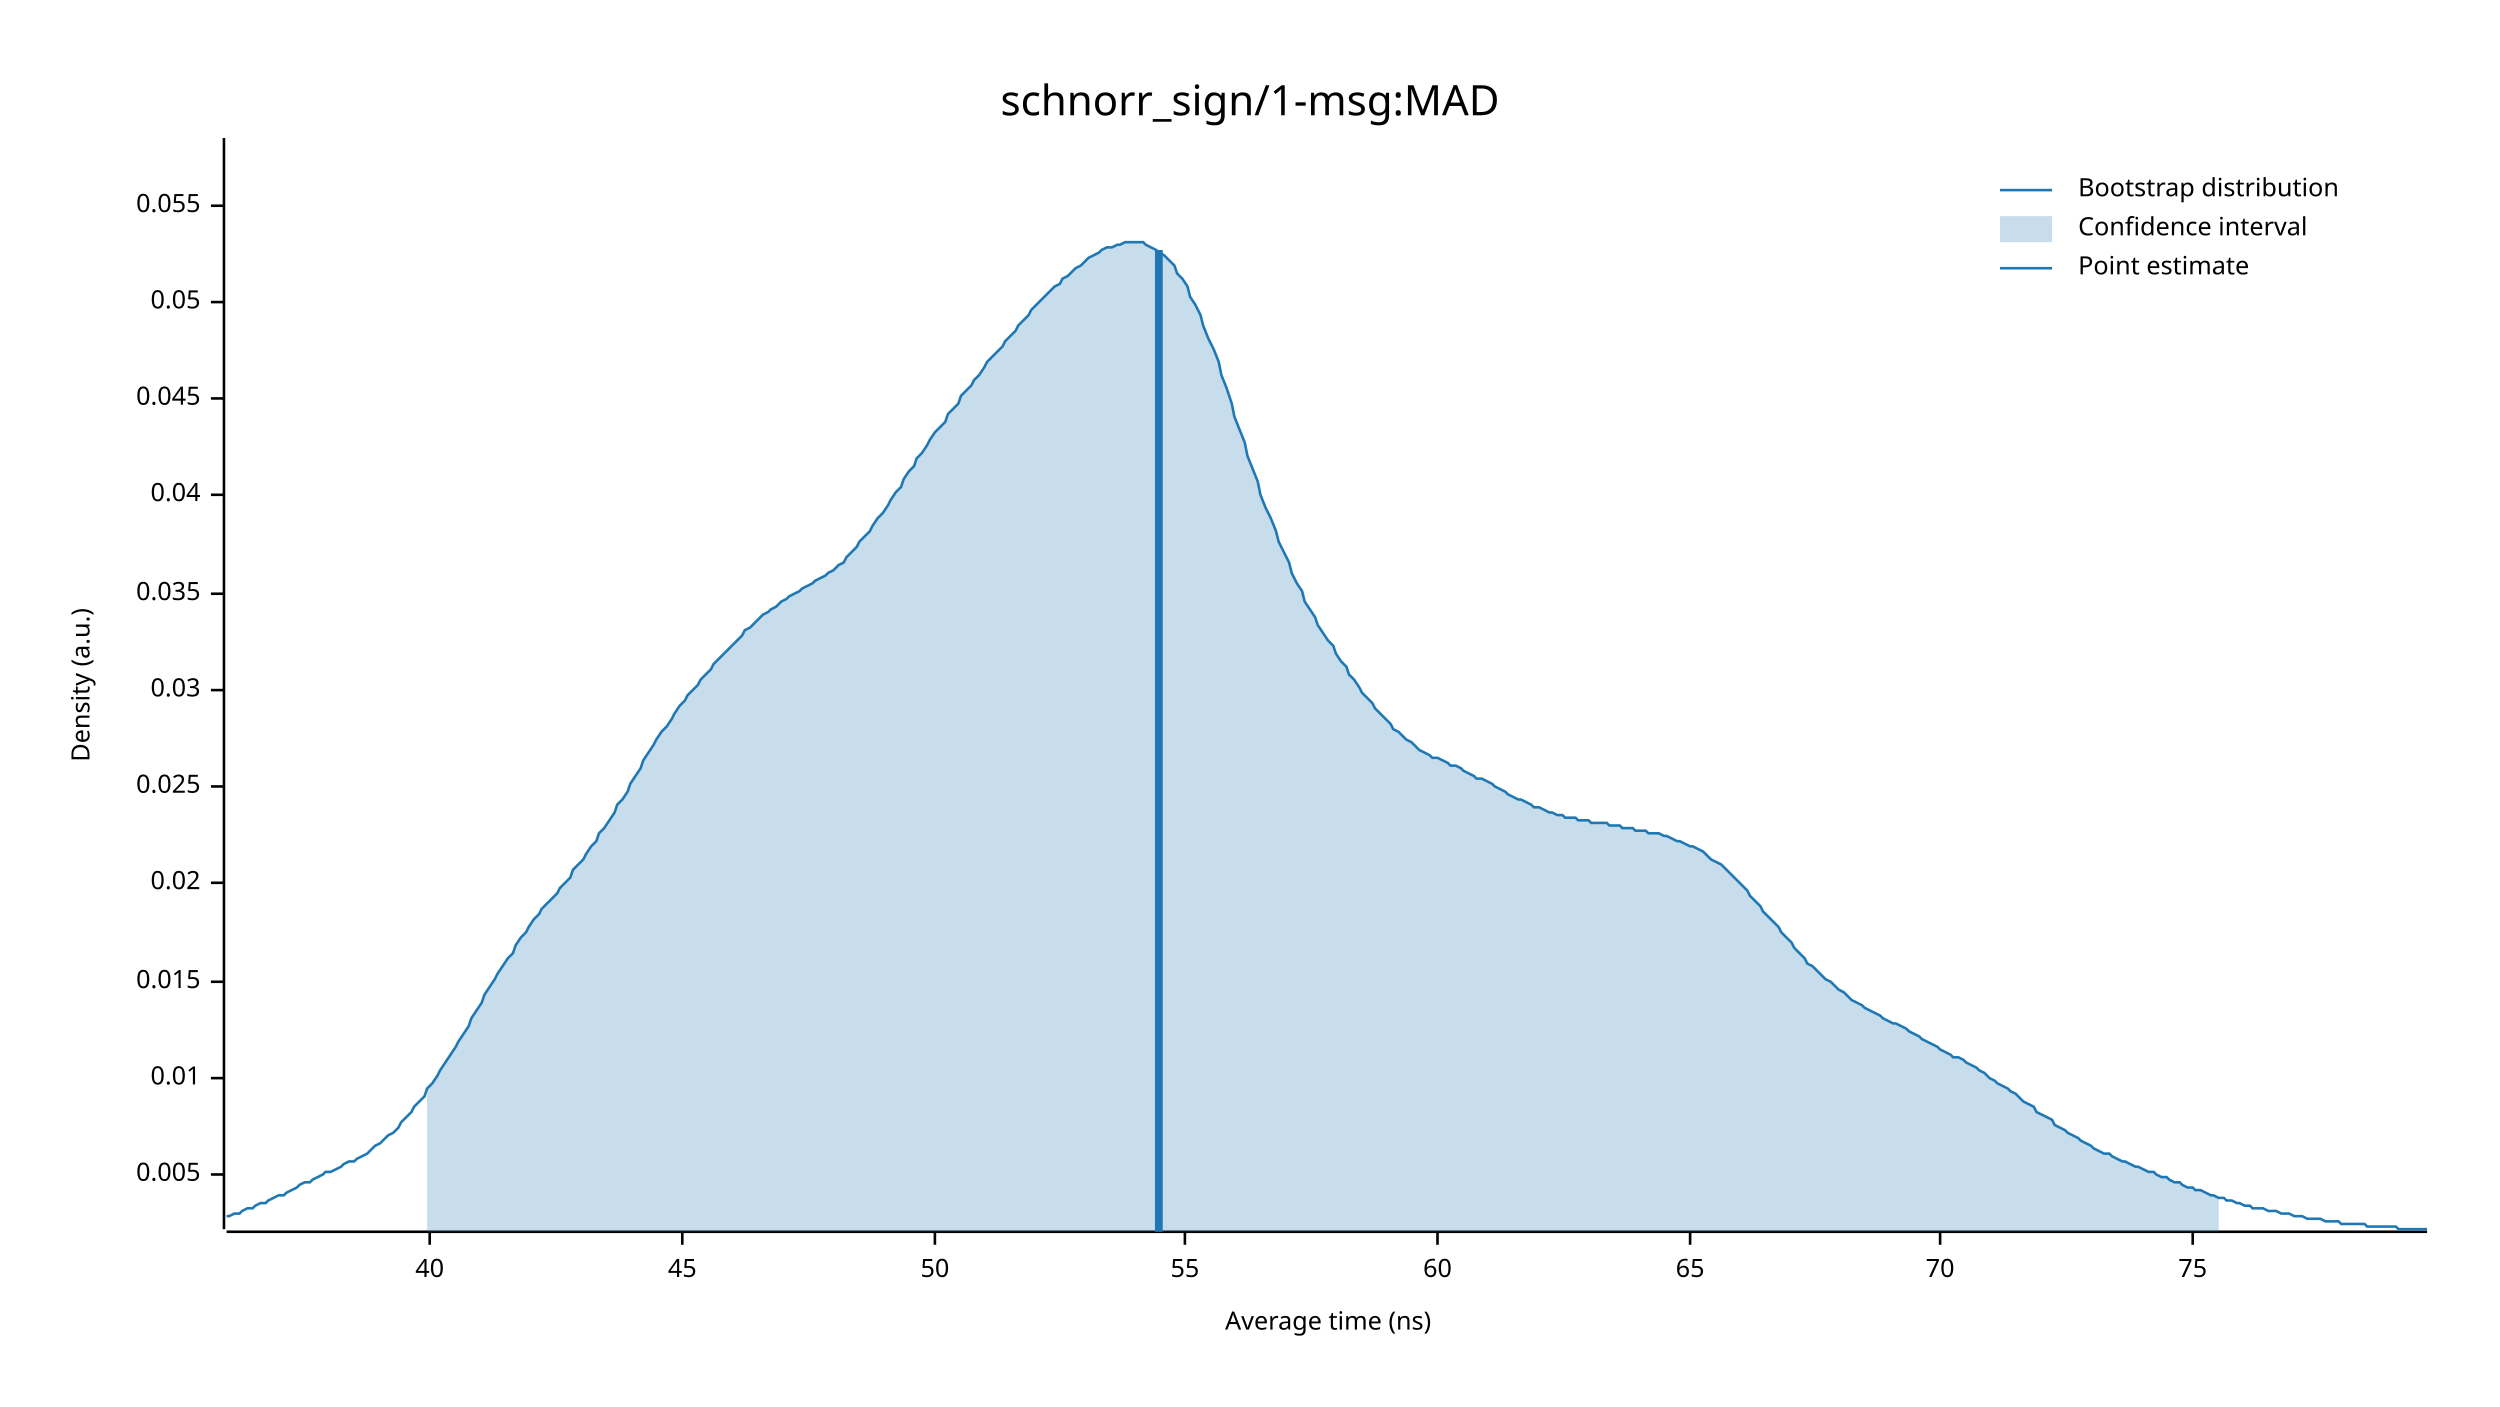
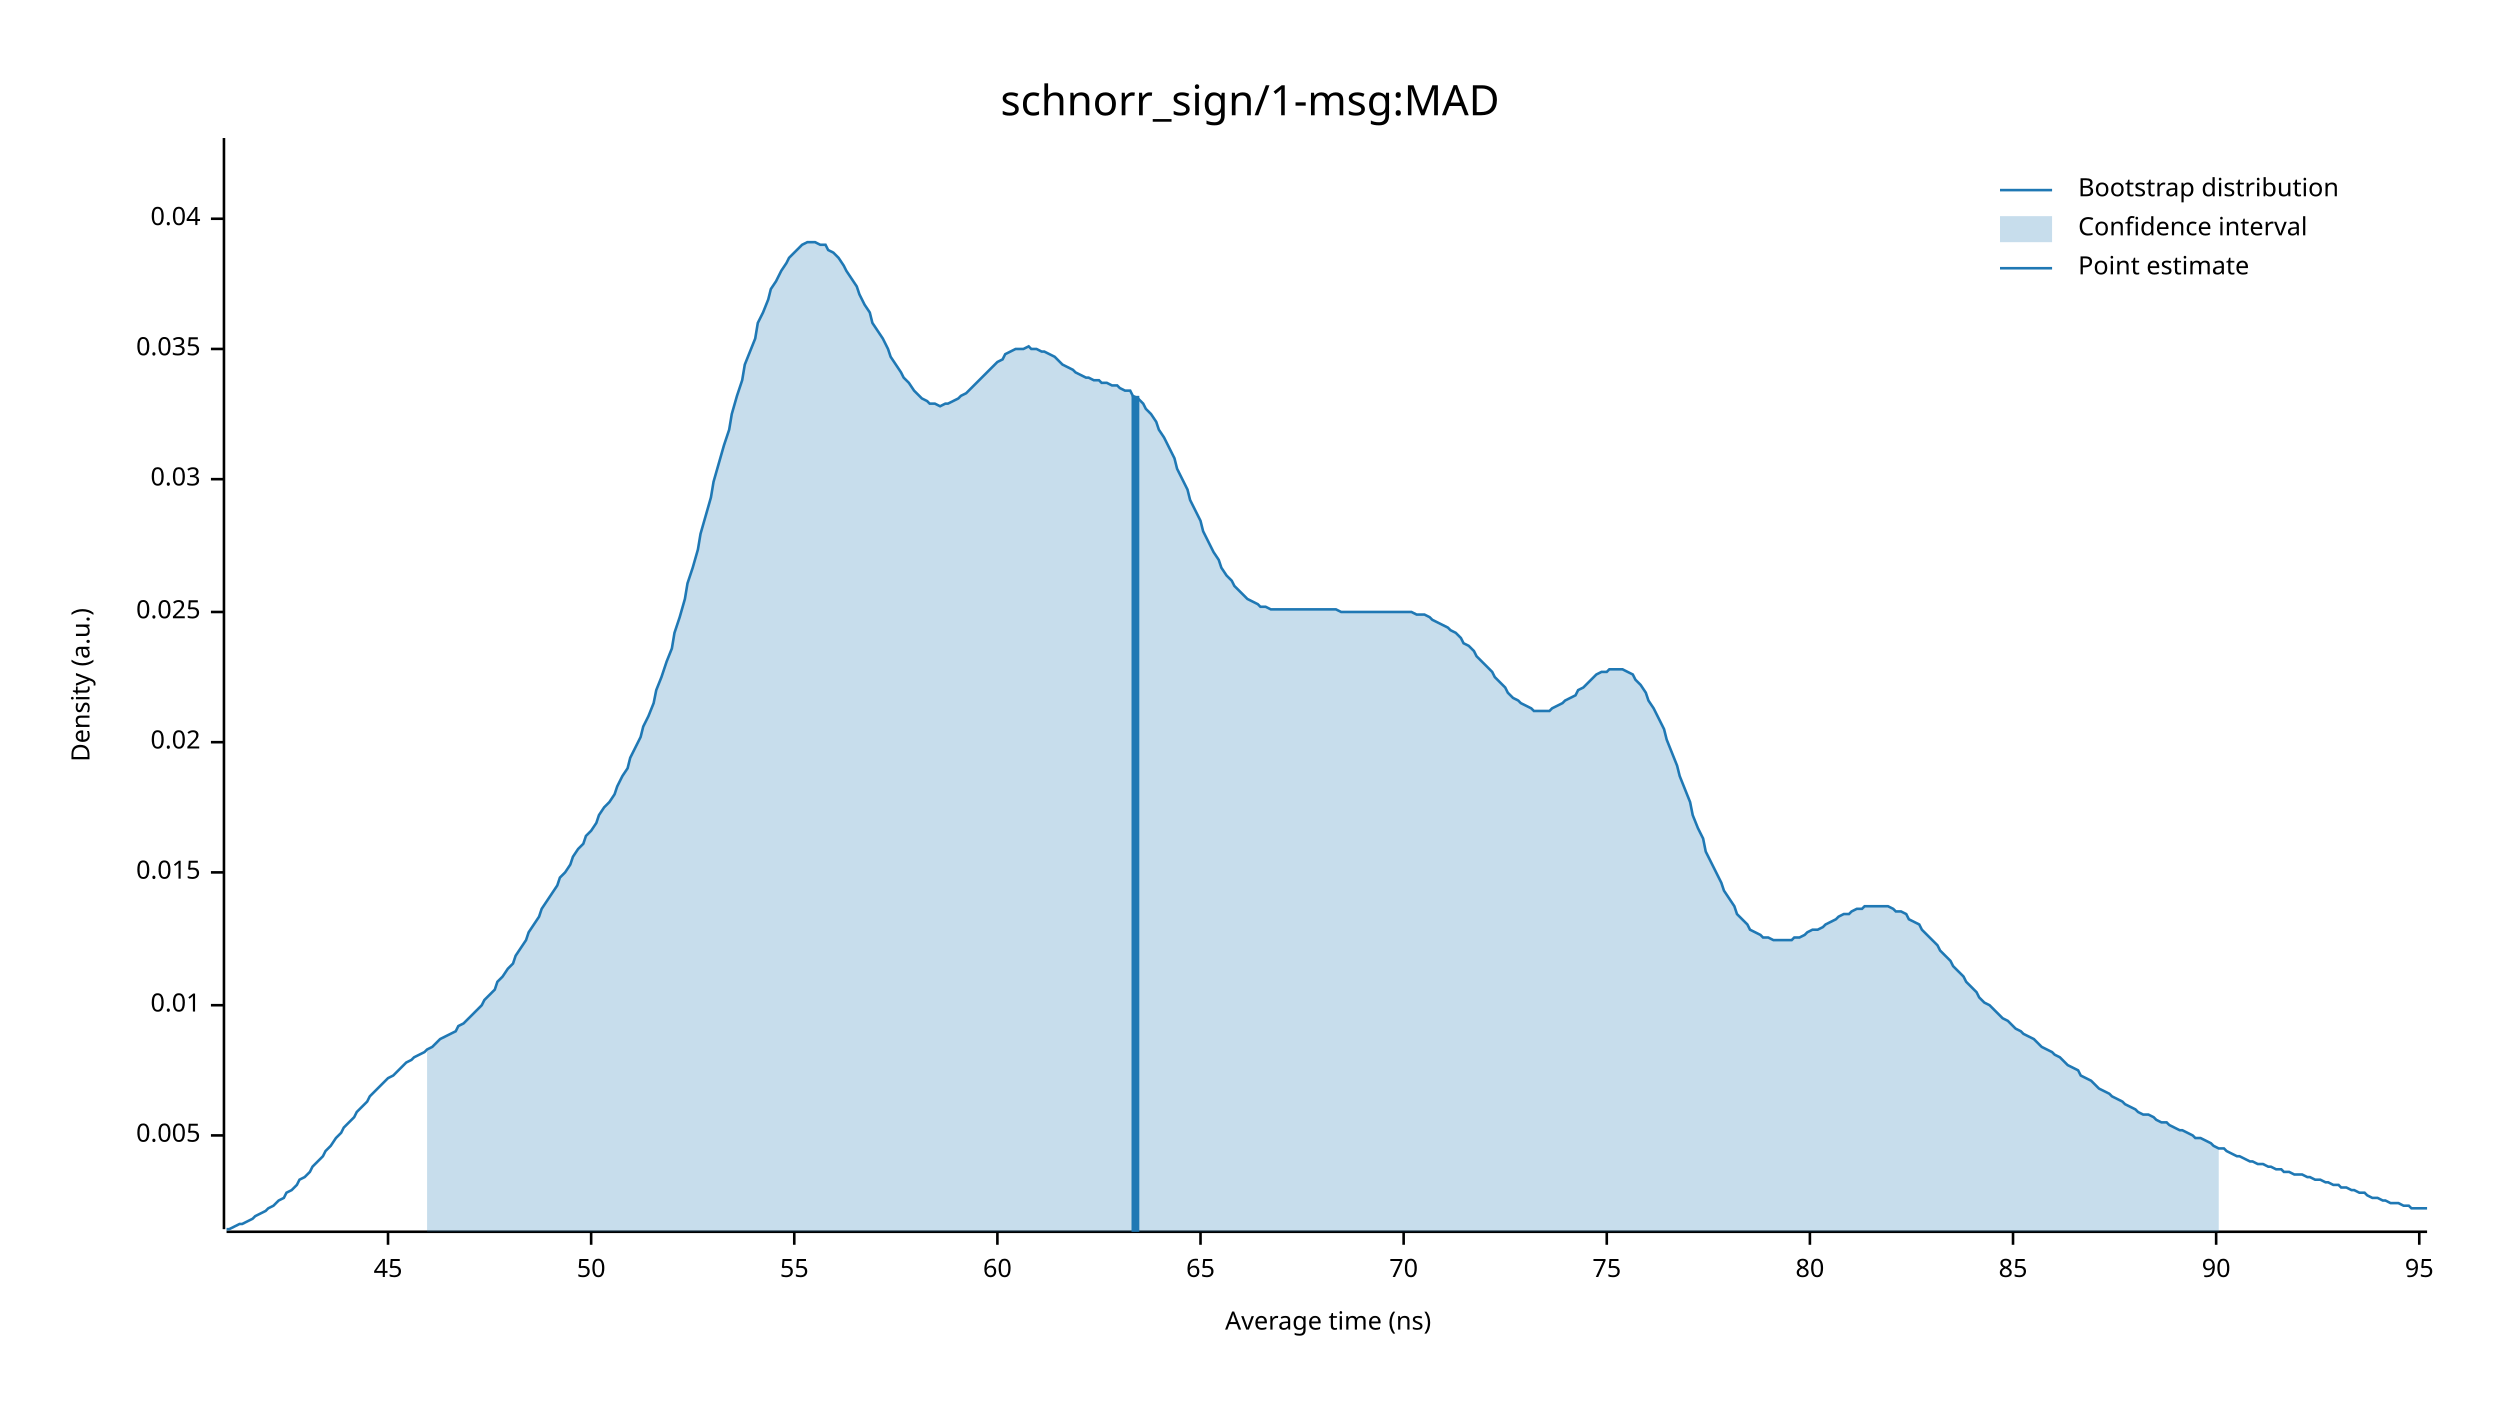
<svg xmlns="http://www.w3.org/2000/svg" width="960" height="540" viewBox="0 0 960 540">
  <text x="480" y="32" dy="0.76em" text-anchor="middle" font-family="sans-serif" font-size="16.129" opacity="1" fill="#000000">
schnorr_sign/1-msg:MAD
</text>
  <text x="27" y="263" dy="0.76em" text-anchor="middle" font-family="sans-serif" font-size="9.677" opacity="1" fill="#000000" transform="rotate(270, 27, 263)">
Density (a.u.)
</text>
  <text x="510" y="513" dy="-0.5ex" text-anchor="middle" font-family="sans-serif" font-size="9.677" opacity="1" fill="#000000">
Average time (ns)
</text>
  <polyline fill="none" opacity="1" stroke="#000000" stroke-width="1" points="86,53 86,472 " />
-   <text x="77" y="451" dy="0.5ex" text-anchor="end" font-family="sans-serif" font-size="9.677" opacity="1" fill="#000000">
+   <text x="77" y="436" dy="0.5ex" text-anchor="end" font-family="sans-serif" font-size="9.677" opacity="1" fill="#000000">
0.005
</text>
-   <polyline fill="none" opacity="1" stroke="#000000" stroke-width="1" points="81,451 86,451 " />
-   <text x="77" y="414" dy="0.5ex" text-anchor="end" font-family="sans-serif" font-size="9.677" opacity="1" fill="#000000">
+   <polyline fill="none" opacity="1" stroke="#000000" stroke-width="1" points="81,436 86,436 " />
+   <text x="77" y="386" dy="0.5ex" text-anchor="end" font-family="sans-serif" font-size="9.677" opacity="1" fill="#000000">
0.01
</text>
-   <polyline fill="none" opacity="1" stroke="#000000" stroke-width="1" points="81,414 86,414 " />
-   <text x="77" y="377" dy="0.5ex" text-anchor="end" font-family="sans-serif" font-size="9.677" opacity="1" fill="#000000">
+   <polyline fill="none" opacity="1" stroke="#000000" stroke-width="1" points="81,386 86,386 " />
+   <text x="77" y="335" dy="0.5ex" text-anchor="end" font-family="sans-serif" font-size="9.677" opacity="1" fill="#000000">
0.015
</text>
-   <polyline fill="none" opacity="1" stroke="#000000" stroke-width="1" points="81,377 86,377 " />
-   <text x="77" y="339" dy="0.5ex" text-anchor="end" font-family="sans-serif" font-size="9.677" opacity="1" fill="#000000">
+   <polyline fill="none" opacity="1" stroke="#000000" stroke-width="1" points="81,335 86,335 " />
+   <text x="77" y="285" dy="0.5ex" text-anchor="end" font-family="sans-serif" font-size="9.677" opacity="1" fill="#000000">
0.02
</text>
-   <polyline fill="none" opacity="1" stroke="#000000" stroke-width="1" points="81,339 86,339 " />
-   <text x="77" y="302" dy="0.5ex" text-anchor="end" font-family="sans-serif" font-size="9.677" opacity="1" fill="#000000">
+   <polyline fill="none" opacity="1" stroke="#000000" stroke-width="1" points="81,285 86,285 " />
+   <text x="77" y="235" dy="0.5ex" text-anchor="end" font-family="sans-serif" font-size="9.677" opacity="1" fill="#000000">
0.025
</text>
-   <polyline fill="none" opacity="1" stroke="#000000" stroke-width="1" points="81,302 86,302 " />
-   <text x="77" y="265" dy="0.5ex" text-anchor="end" font-family="sans-serif" font-size="9.677" opacity="1" fill="#000000">
+   <polyline fill="none" opacity="1" stroke="#000000" stroke-width="1" points="81,235 86,235 " />
+   <text x="77" y="184" dy="0.5ex" text-anchor="end" font-family="sans-serif" font-size="9.677" opacity="1" fill="#000000">
0.03
</text>
-   <polyline fill="none" opacity="1" stroke="#000000" stroke-width="1" points="81,265 86,265 " />
-   <text x="77" y="228" dy="0.5ex" text-anchor="end" font-family="sans-serif" font-size="9.677" opacity="1" fill="#000000">
+   <polyline fill="none" opacity="1" stroke="#000000" stroke-width="1" points="81,184 86,184 " />
+   <text x="77" y="134" dy="0.5ex" text-anchor="end" font-family="sans-serif" font-size="9.677" opacity="1" fill="#000000">
0.035
</text>
-   <polyline fill="none" opacity="1" stroke="#000000" stroke-width="1" points="81,228 86,228 " />
-   <text x="77" y="190" dy="0.5ex" text-anchor="end" font-family="sans-serif" font-size="9.677" opacity="1" fill="#000000">
+   <polyline fill="none" opacity="1" stroke="#000000" stroke-width="1" points="81,134 86,134 " />
+   <text x="77" y="84" dy="0.5ex" text-anchor="end" font-family="sans-serif" font-size="9.677" opacity="1" fill="#000000">
0.04
</text>
-   <polyline fill="none" opacity="1" stroke="#000000" stroke-width="1" points="81,190 86,190 " />
-   <text x="77" y="153" dy="0.5ex" text-anchor="end" font-family="sans-serif" font-size="9.677" opacity="1" fill="#000000">
- 0.045
- </text>
-   <polyline fill="none" opacity="1" stroke="#000000" stroke-width="1" points="81,153 86,153 " />
-   <text x="77" y="116" dy="0.5ex" text-anchor="end" font-family="sans-serif" font-size="9.677" opacity="1" fill="#000000">
- 0.05
- </text>
-   <polyline fill="none" opacity="1" stroke="#000000" stroke-width="1" points="81,116 86,116 " />
-   <text x="77" y="79" dy="0.5ex" text-anchor="end" font-family="sans-serif" font-size="9.677" opacity="1" fill="#000000">
- 0.055
- </text>
-   <polyline fill="none" opacity="1" stroke="#000000" stroke-width="1" points="81,79 86,79 " />
+   <polyline fill="none" opacity="1" stroke="#000000" stroke-width="1" points="81,84 86,84 " />
  <polyline fill="none" opacity="1" stroke="#000000" stroke-width="1" points="87,473 932,473 " />
-   <text x="165" y="483" dy="0.76em" text-anchor="middle" font-family="sans-serif" font-size="9.677" opacity="1" fill="#000000">
- 40
- </text>
-   <polyline fill="none" opacity="1" stroke="#000000" stroke-width="1" points="165,473 165,478 " />
-   <text x="262" y="483" dy="0.76em" text-anchor="middle" font-family="sans-serif" font-size="9.677" opacity="1" fill="#000000">
+   <text x="149" y="483" dy="0.76em" text-anchor="middle" font-family="sans-serif" font-size="9.677" opacity="1" fill="#000000">
45
</text>
-   <polyline fill="none" opacity="1" stroke="#000000" stroke-width="1" points="262,473 262,478 " />
-   <text x="359" y="483" dy="0.76em" text-anchor="middle" font-family="sans-serif" font-size="9.677" opacity="1" fill="#000000">
+   <polyline fill="none" opacity="1" stroke="#000000" stroke-width="1" points="149,473 149,478 " />
+   <text x="227" y="483" dy="0.76em" text-anchor="middle" font-family="sans-serif" font-size="9.677" opacity="1" fill="#000000">
50
</text>
-   <polyline fill="none" opacity="1" stroke="#000000" stroke-width="1" points="359,473 359,478 " />
-   <text x="455" y="483" dy="0.76em" text-anchor="middle" font-family="sans-serif" font-size="9.677" opacity="1" fill="#000000">
+   <polyline fill="none" opacity="1" stroke="#000000" stroke-width="1" points="227,473 227,478 " />
+   <text x="305" y="483" dy="0.76em" text-anchor="middle" font-family="sans-serif" font-size="9.677" opacity="1" fill="#000000">
55
</text>
-   <polyline fill="none" opacity="1" stroke="#000000" stroke-width="1" points="455,473 455,478 " />
-   <text x="552" y="483" dy="0.76em" text-anchor="middle" font-family="sans-serif" font-size="9.677" opacity="1" fill="#000000">
+   <polyline fill="none" opacity="1" stroke="#000000" stroke-width="1" points="305,473 305,478 " />
+   <text x="383" y="483" dy="0.76em" text-anchor="middle" font-family="sans-serif" font-size="9.677" opacity="1" fill="#000000">
60
</text>
-   <polyline fill="none" opacity="1" stroke="#000000" stroke-width="1" points="552,473 552,478 " />
-   <text x="649" y="483" dy="0.76em" text-anchor="middle" font-family="sans-serif" font-size="9.677" opacity="1" fill="#000000">
+   <polyline fill="none" opacity="1" stroke="#000000" stroke-width="1" points="383,473 383,478 " />
+   <text x="461" y="483" dy="0.76em" text-anchor="middle" font-family="sans-serif" font-size="9.677" opacity="1" fill="#000000">
65
</text>
-   <polyline fill="none" opacity="1" stroke="#000000" stroke-width="1" points="649,473 649,478 " />
-   <text x="745" y="483" dy="0.76em" text-anchor="middle" font-family="sans-serif" font-size="9.677" opacity="1" fill="#000000">
+   <polyline fill="none" opacity="1" stroke="#000000" stroke-width="1" points="461,473 461,478 " />
+   <text x="539" y="483" dy="0.76em" text-anchor="middle" font-family="sans-serif" font-size="9.677" opacity="1" fill="#000000">
70
</text>
-   <polyline fill="none" opacity="1" stroke="#000000" stroke-width="1" points="745,473 745,478 " />
-   <text x="842" y="483" dy="0.76em" text-anchor="middle" font-family="sans-serif" font-size="9.677" opacity="1" fill="#000000">
+   <polyline fill="none" opacity="1" stroke="#000000" stroke-width="1" points="539,473 539,478 " />
+   <text x="617" y="483" dy="0.76em" text-anchor="middle" font-family="sans-serif" font-size="9.677" opacity="1" fill="#000000">
75
</text>
-   <polyline fill="none" opacity="1" stroke="#000000" stroke-width="1" points="842,473 842,478 " />
-   <polyline fill="none" opacity="1" stroke="#1F78B4" stroke-width="1" points="87,467 88,467 90,466 92,466 93,465 95,464 97,464 98,463 100,462 102,462 103,461 105,460 107,459 109,459 110,458 112,457 114,456 115,455 117,454 119,454 120,453 122,452 124,451 125,450 127,450 129,449 131,448 132,447 134,446 136,446 137,445 139,444 141,443 142,442 144,440 146,439 147,438 149,436 151,435 153,433 154,431 156,429 158,427 159,425 161,423 163,421 164,418 166,416 168,413 169,411 171,408 173,405 175,402 176,400 178,397 180,394 181,391 183,388 185,385 186,382 188,379 190,376 191,374 193,371 195,368 197,366 198,363 200,360 202,358 203,356 205,353 207,351 208,349 210,347 212,345 214,343 215,341 217,339 219,337 220,334 222,332 224,330 225,328 227,325 229,323 230,320 232,318 234,315 236,312 237,309 239,307 241,304 242,301 244,298 246,295 247,292 249,289 251,286 252,284 254,281 256,279 258,276 259,274 261,271 263,269 264,267 266,265 268,263 269,261 271,259 273,257 274,255 276,253 278,251 280,249 281,248 283,246 285,244 286,242 288,241 290,239 291,238 293,236 295,235 296,234 298,233 300,231 302,230 303,229 305,228 307,227 308,226 310,225 312,224 313,223 315,222 317,221 318,220 320,219 322,217 324,216 325,214 327,212 329,210 330,208 332,206 334,204 335,202 337,199 339,197 341,194 342,192 344,189 346,187 347,184 349,181 351,179 352,176 354,174 356,171 357,169 359,166 361,164 363,162 364,159 366,157 368,155 369,152 371,150 373,148 374,146 376,144 378,141 379,139 381,137 383,135 385,133 386,131 388,129 390,127 391,125 393,123 395,121 396,119 398,117 400,115 401,114 403,112 405,110 407,109 408,107 410,106 412,104 413,103 415,102 417,100 418,99 420,98 422,97 423,96 425,95 427,95 429,94 430,94 432,93 434,93 435,93 437,93 439,93 440,94 442,95 444,96 445,97 447,98 449,100 451,102 452,105 454,107 456,110 457,114 459,117 461,121 462,125 464,130 466,134 468,139 469,144 471,149 473,155 474,160 476,165 478,170 479,175 481,180 483,185 484,190 486,195 488,199 490,204 491,208 493,212 495,216 496,220 498,224 500,227 501,231 503,234 505,237 506,240 508,243 510,246 512,248 513,251 515,254 517,256 518,259 520,261 522,264 523,266 525,268 527,270 528,272 530,274 532,276 534,278 535,280 537,281 539,283 540,284 542,285 544,287 545,288 547,289 549,290 550,291 552,291 554,292 556,293 557,294 559,294 561,295 562,296 564,297 566,298 567,299 569,299 571,300 573,301 574,302 576,303 578,304 579,305 581,306 583,307 584,307 586,308 588,309 589,310 591,310 593,311 595,312 596,312 598,313 600,313 601,314 603,314 605,314 606,315 608,315 610,315 611,316 613,316 615,316 617,316 618,317 620,317 622,317 623,318 625,318 627,318 628,319 630,319 632,319 633,320 635,320 637,320 639,321 640,321 642,322 644,323 645,323 647,324 649,325 650,325 652,326 654,327 655,328 657,330 659,331 661,332 662,333 664,335 666,337 667,338 669,340 671,342 672,344 674,346 676,348 677,350 679,352 681,354 683,356 684,358 686,360 688,362 689,364 691,366 693,368 694,370 696,371 698,373 700,375 701,376 703,377 705,379 706,380 708,381 710,383 711,384 713,385 715,386 716,387 718,388 720,389 722,390 723,391 725,392 727,393 728,393 730,394 732,395 733,396 735,397 737,398 738,399 740,400 742,401 744,402 745,403 747,404 749,405 750,406 752,406 754,407 755,408 757,409 759,410 760,411 762,412 764,414 766,415 767,416 769,417 771,418 772,419 774,420 776,422 777,423 779,424 781,425 782,427 784,428 786,429 788,430 789,432 791,433 793,434 794,435 796,436 798,437 799,438 801,439 803,440 804,441 806,442 808,443 810,443 811,444 813,445 815,446 816,446 818,447 820,448 821,448 823,449 825,450 827,450 828,451 830,452 832,452 833,453 835,454 837,454 838,455 840,456 842,456 843,457 845,457 847,458 849,459 850,459 852,460 854,460 855,461 857,461 859,462 860,462 862,463 864,463 865,464 867,464 869,464 871,465 872,465 874,465 876,466 877,466 879,466 881,467 882,467 884,467 886,468 887,468 889,468 891,468 893,469 894,469 896,469 898,469 899,470 901,470 903,470 904,470 906,470 908,470 909,471 911,471 913,471 915,471 916,471 918,471 920,471 921,472 923,472 925,472 926,472 928,472 930,472 932,472 " />
-   <polygon opacity="0.25" fill="#1F78B4" points="164,418 166,416 168,413 169,411 171,408 173,405 175,402 176,400 178,397 180,394 181,391 183,388 185,385 186,382 188,379 190,376 191,374 193,371 195,368 197,366 198,363 200,360 202,358 203,356 205,353 207,351 208,349 210,347 212,345 214,343 215,341 217,339 219,337 220,334 222,332 224,330 225,328 227,325 229,323 230,320 232,318 234,315 236,312 237,309 239,307 241,304 242,301 244,298 246,295 247,292 249,289 251,286 252,284 254,281 256,279 258,276 259,274 261,271 263,269 264,267 266,265 268,263 269,261 271,259 273,257 274,255 276,253 278,251 280,249 281,248 283,246 285,244 286,242 288,241 290,239 291,238 293,236 295,235 296,234 298,233 300,231 302,230 303,229 305,228 307,227 308,226 310,225 312,224 313,223 315,222 317,221 318,220 320,219 322,217 324,216 325,214 327,212 329,210 330,208 332,206 334,204 335,202 337,199 339,197 341,194 342,192 344,189 346,187 347,184 349,181 351,179 352,176 354,174 356,171 357,169 359,166 361,164 363,162 364,159 366,157 368,155 369,152 371,150 373,148 374,146 376,144 378,141 379,139 381,137 383,135 385,133 386,131 388,129 390,127 391,125 393,123 395,121 396,119 398,117 400,115 401,114 403,112 405,110 407,109 408,107 410,106 412,104 413,103 415,102 417,100 418,99 420,98 422,97 423,96 425,95 427,95 429,94 430,94 432,93 434,93 435,93 437,93 439,93 440,94 442,95 444,96 445,97 447,98 449,100 451,102 452,105 454,107 456,110 457,114 459,117 461,121 462,125 464,130 466,134 468,139 469,144 471,149 473,155 474,160 476,165 478,170 479,175 481,180 483,185 484,190 486,195 488,199 490,204 491,208 493,212 495,216 496,220 498,224 500,227 501,231 503,234 505,237 506,240 508,243 510,246 512,248 513,251 515,254 517,256 518,259 520,261 522,264 523,266 525,268 527,270 528,272 530,274 532,276 534,278 535,280 537,281 539,283 540,284 542,285 544,287 545,288 547,289 549,290 550,291 552,291 554,292 556,293 557,294 559,294 561,295 562,296 564,297 566,298 567,299 569,299 571,300 573,301 574,302 576,303 578,304 579,305 581,306 583,307 584,307 586,308 588,309 589,310 591,310 593,311 595,312 596,312 598,313 600,313 601,314 603,314 605,314 606,315 608,315 610,315 611,316 613,316 615,316 617,316 618,317 620,317 622,317 623,318 625,318 627,318 628,319 630,319 632,319 633,320 635,320 637,320 639,321 640,321 642,322 644,323 645,323 647,324 649,325 650,325 652,326 654,327 655,328 657,330 659,331 661,332 662,333 664,335 666,337 667,338 669,340 671,342 672,344 674,346 676,348 677,350 679,352 681,354 683,356 684,358 686,360 688,362 689,364 691,366 693,368 694,370 696,371 698,373 700,375 701,376 703,377 705,379 706,380 708,381 710,383 711,384 713,385 715,386 716,387 718,388 720,389 722,390 723,391 725,392 727,393 728,393 730,394 732,395 733,396 735,397 737,398 738,399 740,400 742,401 744,402 745,403 747,404 749,405 750,406 752,406 754,407 755,408 757,409 759,410 760,411 762,412 764,414 766,415 767,416 769,417 771,418 772,419 774,420 776,422 777,423 779,424 781,425 782,427 784,428 786,429 788,430 789,432 791,433 793,434 794,435 796,436 798,437 799,438 801,439 803,440 804,441 806,442 808,443 810,443 811,444 813,445 815,446 816,446 818,447 820,448 821,448 823,449 825,450 827,450 828,451 830,452 832,452 833,453 835,454 837,454 838,455 840,456 842,456 843,457 845,457 847,458 849,459 850,459 852,460 852,473 164,473 " />
-   <polyline fill="none" opacity="1" stroke="#1F78B4" stroke-width="3" points="445,473 445,96 " />
+   <polyline fill="none" opacity="1" stroke="#000000" stroke-width="1" points="617,473 617,478 " />
+   <text x="695" y="483" dy="0.76em" text-anchor="middle" font-family="sans-serif" font-size="9.677" opacity="1" fill="#000000">
+ 80
+ </text>
+   <polyline fill="none" opacity="1" stroke="#000000" stroke-width="1" points="695,473 695,478 " />
+   <text x="773" y="483" dy="0.76em" text-anchor="middle" font-family="sans-serif" font-size="9.677" opacity="1" fill="#000000">
+ 85
+ </text>
+   <polyline fill="none" opacity="1" stroke="#000000" stroke-width="1" points="773,473 773,478 " />
+   <text x="851" y="483" dy="0.76em" text-anchor="middle" font-family="sans-serif" font-size="9.677" opacity="1" fill="#000000">
+ 90
+ </text>
+   <polyline fill="none" opacity="1" stroke="#000000" stroke-width="1" points="851,473 851,478 " />
+   <text x="929" y="483" dy="0.76em" text-anchor="middle" font-family="sans-serif" font-size="9.677" opacity="1" fill="#000000">
+ 95
+ </text>
+   <polyline fill="none" opacity="1" stroke="#000000" stroke-width="1" points="929,473 929,478 " />
+   <polyline fill="none" opacity="1" stroke="#1F78B4" stroke-width="1" points="87,472 88,472 90,471 92,470 93,470 95,469 97,468 98,467 100,466 102,465 103,464 105,463 107,461 109,460 110,458 112,457 114,455 115,453 117,452 119,450 120,448 122,446 124,444 125,442 127,440 129,437 131,435 132,433 134,431 136,429 137,427 139,425 141,423 142,421 144,419 146,417 147,416 149,414 151,413 153,411 154,410 156,408 158,407 159,406 161,405 163,404 164,403 166,402 168,400 169,399 171,398 173,397 175,396 176,394 178,393 180,391 181,390 183,388 185,386 186,384 188,382 190,380 191,377 193,375 195,372 197,370 198,367 200,364 202,361 203,358 205,355 207,352 208,349 210,346 212,343 214,340 215,337 217,335 219,332 220,329 222,326 224,324 225,321 227,319 229,316 230,313 232,310 234,308 236,305 237,302 239,298 241,295 242,291 244,287 246,283 247,279 249,275 251,270 252,265 254,260 256,254 258,249 259,243 261,237 263,230 264,224 266,218 268,211 269,205 271,198 273,191 274,185 276,178 278,171 280,165 281,159 283,152 285,146 286,140 288,135 290,130 291,124 293,120 295,115 296,111 298,108 300,104 302,101 303,99 305,97 307,95 308,94 310,93 312,93 313,93 315,94 317,94 318,96 320,97 322,99 324,102 325,104 327,107 329,110 330,113 332,117 334,120 335,124 337,127 339,130 341,134 342,137 344,140 346,143 347,145 349,147 351,150 352,151 354,153 356,154 357,155 359,155 361,156 363,155 364,155 366,154 368,153 369,152 371,151 373,149 374,148 376,146 378,144 379,143 381,141 383,139 385,138 386,136 388,135 390,134 391,134 393,134 395,133 396,134 398,134 400,135 401,135 403,136 405,137 407,139 408,140 410,141 412,142 413,143 415,144 417,145 418,145 420,146 422,146 423,147 425,147 427,148 429,148 430,149 432,150 434,150 435,152 437,153 439,155 440,157 442,159 444,162 445,165 447,168 449,172 451,176 452,180 454,184 456,188 457,192 459,196 461,200 462,204 464,208 466,212 468,215 469,218 471,221 473,223 474,225 476,227 478,229 479,230 481,231 483,232 484,233 486,233 488,234 490,234 491,234 493,234 495,234 496,234 498,234 500,234 501,234 503,234 505,234 506,234 508,234 510,234 512,234 513,234 515,235 517,235 518,235 520,235 522,235 523,235 525,235 527,235 528,235 530,235 532,235 534,235 535,235 537,235 539,235 540,235 542,235 544,236 545,236 547,236 549,237 550,238 552,239 554,240 556,241 557,242 559,243 561,245 562,247 564,248 566,250 567,252 569,254 571,256 573,258 574,260 576,262 578,264 579,266 581,268 583,269 584,270 586,271 588,272 589,273 591,273 593,273 595,273 596,272 598,271 600,270 601,269 603,268 605,267 606,265 608,264 610,262 611,261 613,259 615,258 617,258 618,257 620,257 622,257 623,257 625,258 627,259 628,261 630,263 632,266 633,269 635,272 637,276 639,280 640,284 642,289 644,294 645,298 647,303 649,308 650,313 652,318 654,322 655,327 657,331 659,335 661,339 662,342 664,345 666,348 667,351 669,353 671,355 672,357 674,358 676,359 677,360 679,360 681,361 683,361 684,361 686,361 688,361 689,360 691,360 693,359 694,358 696,357 698,357 700,356 701,355 703,354 705,353 706,352 708,351 710,351 711,350 713,349 715,349 716,348 718,348 720,348 722,348 723,348 725,348 727,349 728,350 730,350 732,351 733,353 735,354 737,355 738,357 740,359 742,361 744,363 745,365 747,367 749,369 750,371 752,373 754,375 755,377 757,379 759,381 760,383 762,385 764,386 766,388 767,389 769,391 771,392 772,393 774,395 776,396 777,397 779,398 781,399 782,400 784,402 786,403 788,404 789,405 791,406 793,408 794,409 796,410 798,411 799,413 801,414 803,415 804,416 806,418 808,419 810,420 811,421 813,422 815,423 816,424 818,425 820,426 821,427 823,428 825,428 827,429 828,430 830,431 832,431 833,432 835,433 837,434 838,434 840,435 842,436 843,437 845,437 847,438 849,439 850,440 852,441 854,441 855,442 857,443 859,444 860,444 862,445 864,446 865,446 867,447 869,447 871,448 872,448 874,449 876,449 877,450 879,450 881,451 882,451 884,451 886,452 887,452 889,453 891,453 893,454 894,454 896,455 898,455 899,456 901,456 903,457 904,457 906,458 908,458 909,459 911,460 913,460 915,461 916,461 918,462 920,462 921,462 923,463 925,463 926,464 928,464 930,464 932,464 " />
+   <polygon opacity="0.25" fill="#1F78B4" points="164,403 166,402 168,400 169,399 171,398 173,397 175,396 176,394 178,393 180,391 181,390 183,388 185,386 186,384 188,382 190,380 191,377 193,375 195,372 197,370 198,367 200,364 202,361 203,358 205,355 207,352 208,349 210,346 212,343 214,340 215,337 217,335 219,332 220,329 222,326 224,324 225,321 227,319 229,316 230,313 232,310 234,308 236,305 237,302 239,298 241,295 242,291 244,287 246,283 247,279 249,275 251,270 252,265 254,260 256,254 258,249 259,243 261,237 263,230 264,224 266,218 268,211 269,205 271,198 273,191 274,185 276,178 278,171 280,165 281,159 283,152 285,146 286,140 288,135 290,130 291,124 293,120 295,115 296,111 298,108 300,104 302,101 303,99 305,97 307,95 308,94 310,93 312,93 313,93 315,94 317,94 318,96 320,97 322,99 324,102 325,104 327,107 329,110 330,113 332,117 334,120 335,124 337,127 339,130 341,134 342,137 344,140 346,143 347,145 349,147 351,150 352,151 354,153 356,154 357,155 359,155 361,156 363,155 364,155 366,154 368,153 369,152 371,151 373,149 374,148 376,146 378,144 379,143 381,141 383,139 385,138 386,136 388,135 390,134 391,134 393,134 395,133 396,134 398,134 400,135 401,135 403,136 405,137 407,139 408,140 410,141 412,142 413,143 415,144 417,145 418,145 420,146 422,146 423,147 425,147 427,148 429,148 430,149 432,150 434,150 435,152 437,153 439,155 440,157 442,159 444,162 445,165 447,168 449,172 451,176 452,180 454,184 456,188 457,192 459,196 461,200 462,204 464,208 466,212 468,215 469,218 471,221 473,223 474,225 476,227 478,229 479,230 481,231 483,232 484,233 486,233 488,234 490,234 491,234 493,234 495,234 496,234 498,234 500,234 501,234 503,234 505,234 506,234 508,234 510,234 512,234 513,234 515,235 517,235 518,235 520,235 522,235 523,235 525,235 527,235 528,235 530,235 532,235 534,235 535,235 537,235 539,235 540,235 542,235 544,236 545,236 547,236 549,237 550,238 552,239 554,240 556,241 557,242 559,243 561,245 562,247 564,248 566,250 567,252 569,254 571,256 573,258 574,260 576,262 578,264 579,266 581,268 583,269 584,270 586,271 588,272 589,273 591,273 593,273 595,273 596,272 598,271 600,270 601,269 603,268 605,267 606,265 608,264 610,262 611,261 613,259 615,258 617,258 618,257 620,257 622,257 623,257 625,258 627,259 628,261 630,263 632,266 633,269 635,272 637,276 639,280 640,284 642,289 644,294 645,298 647,303 649,308 650,313 652,318 654,322 655,327 657,331 659,335 661,339 662,342 664,345 666,348 667,351 669,353 671,355 672,357 674,358 676,359 677,360 679,360 681,361 683,361 684,361 686,361 688,361 689,360 691,360 693,359 694,358 696,357 698,357 700,356 701,355 703,354 705,353 706,352 708,351 710,351 711,350 713,349 715,349 716,348 718,348 720,348 722,348 723,348 725,348 727,349 728,350 730,350 732,351 733,353 735,354 737,355 738,357 740,359 742,361 744,363 745,365 747,367 749,369 750,371 752,373 754,375 755,377 757,379 759,381 760,383 762,385 764,386 766,388 767,389 769,391 771,392 772,393 774,395 776,396 777,397 779,398 781,399 782,400 784,402 786,403 788,404 789,405 791,406 793,408 794,409 796,410 798,411 799,413 801,414 803,415 804,416 806,418 808,419 810,420 811,421 813,422 815,423 816,424 818,425 820,426 821,427 823,428 825,428 827,429 828,430 830,431 832,431 833,432 835,433 837,434 838,434 840,435 842,436 843,437 845,437 847,438 849,439 850,440 852,441 852,473 164,473 " />
+   <polyline fill="none" opacity="1" stroke="#1F78B4" stroke-width="3" points="436,473 436,152 " />
  <text x="798" y="68" dy="0.76em" text-anchor="start" font-family="sans-serif" font-size="9.677" opacity="1" fill="#000000">
Bootstrap distribution
</text>
  <text x="798" y="83" dy="0.76em" text-anchor="start" font-family="sans-serif" font-size="9.677" opacity="1" fill="#000000">
Confidence interval
</text>
  <text x="798" y="98" dy="0.76em" text-anchor="start" font-family="sans-serif" font-size="9.677" opacity="1" fill="#000000">
Point estimate
</text>
  <polyline fill="none" opacity="1" stroke="#1F78B4" stroke-width="1" points="768,73 788,73 " />
  <rect x="768" y="83" width="20" height="10" opacity="0.25" fill="#1F78B4" stroke="none" />
  <polyline fill="none" opacity="1" stroke="#1F78B4" stroke-width="1" points="768,103 788,103 " />
</svg>
